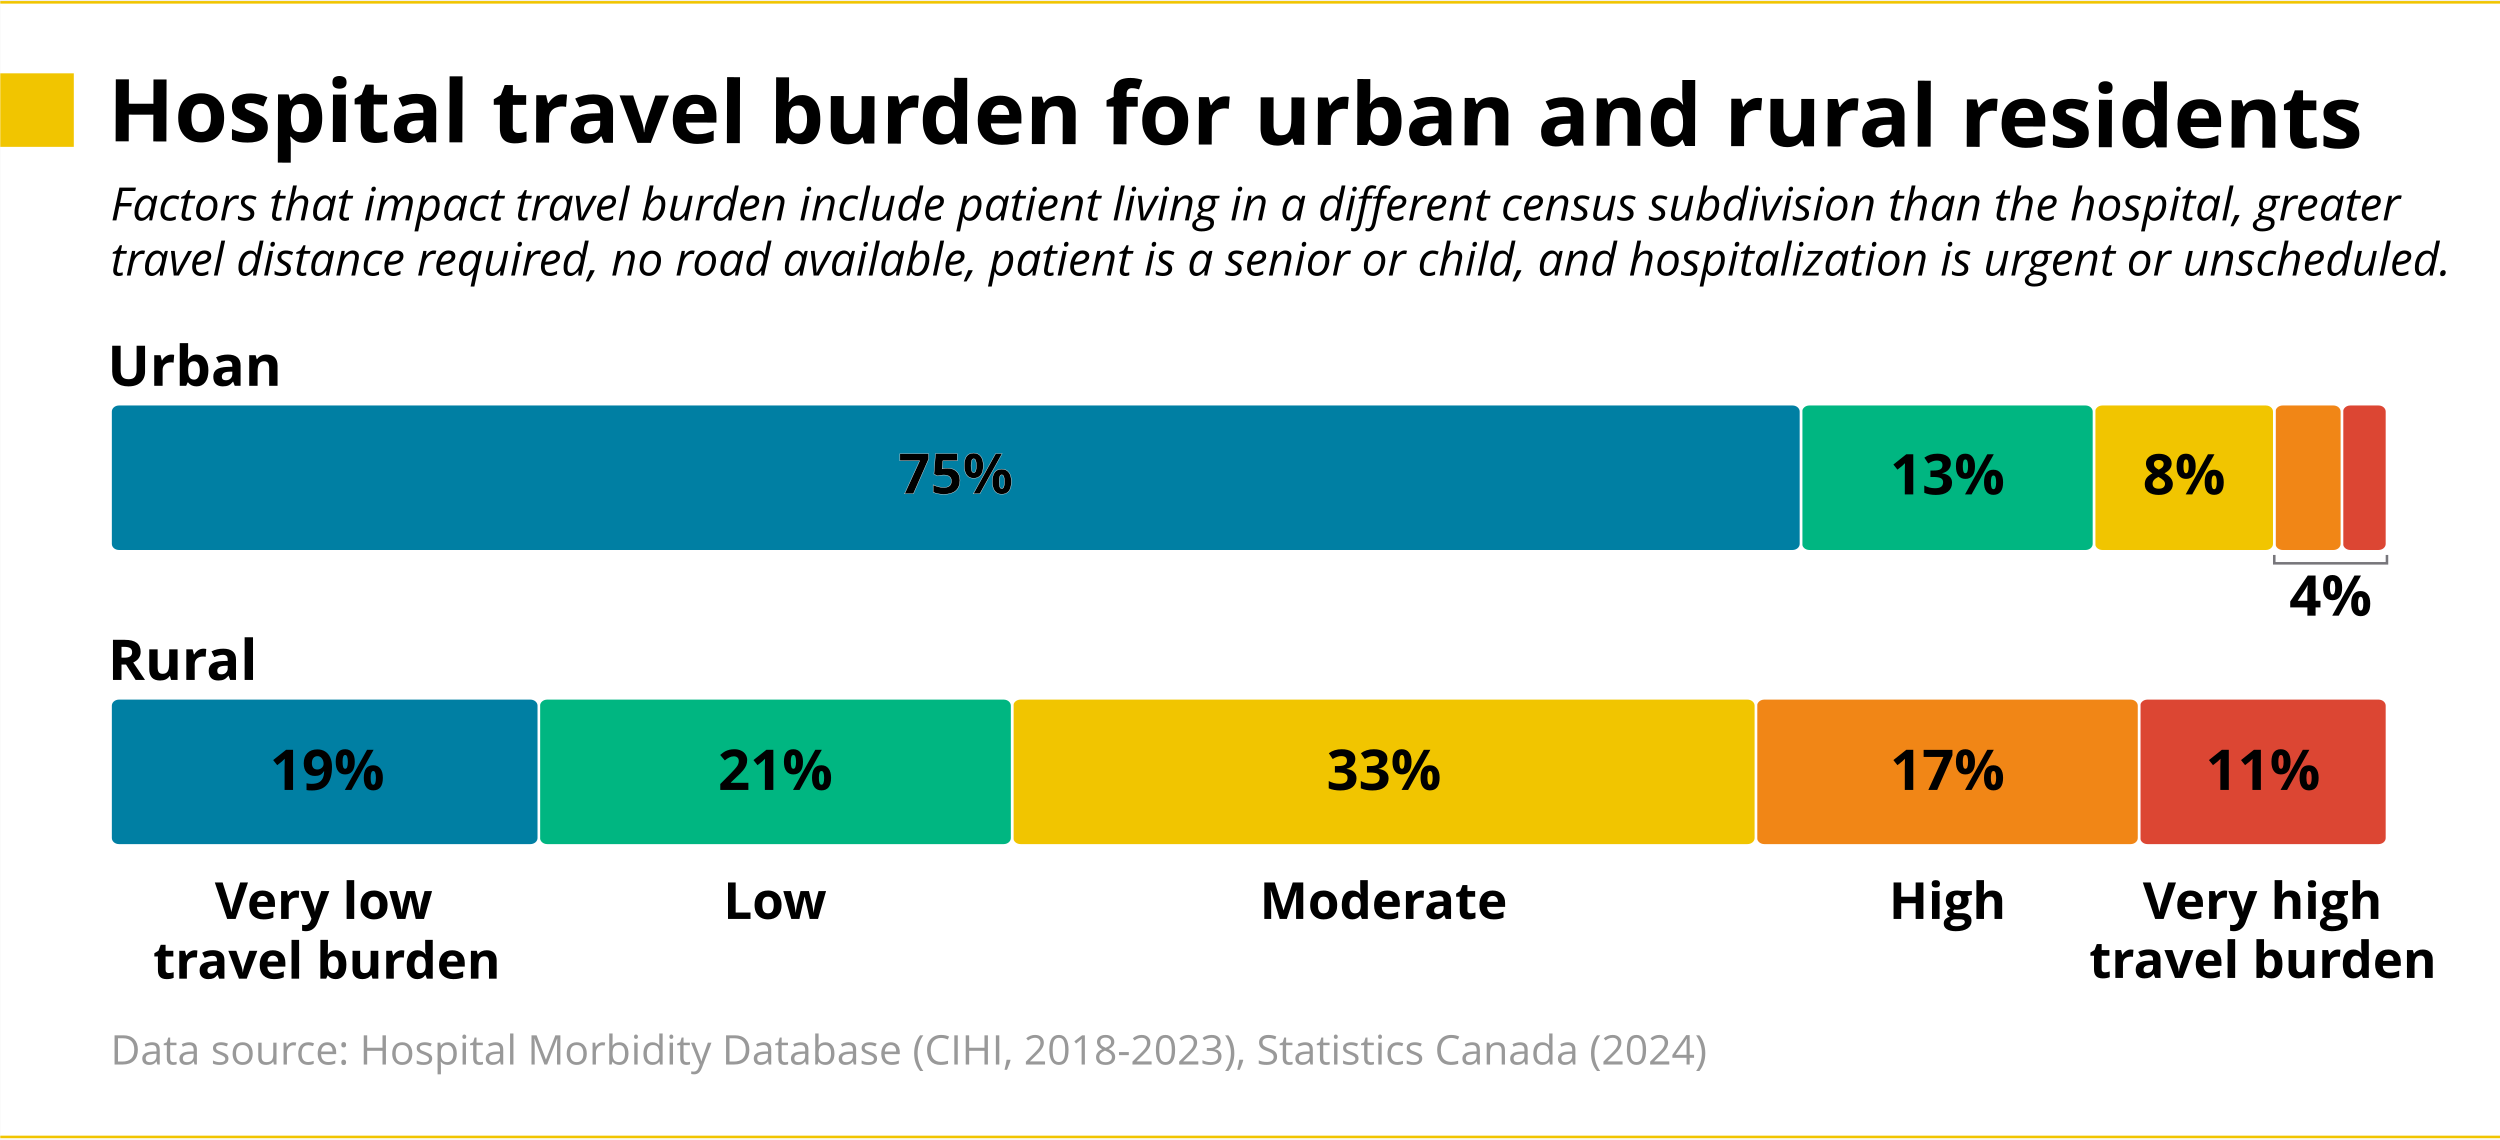
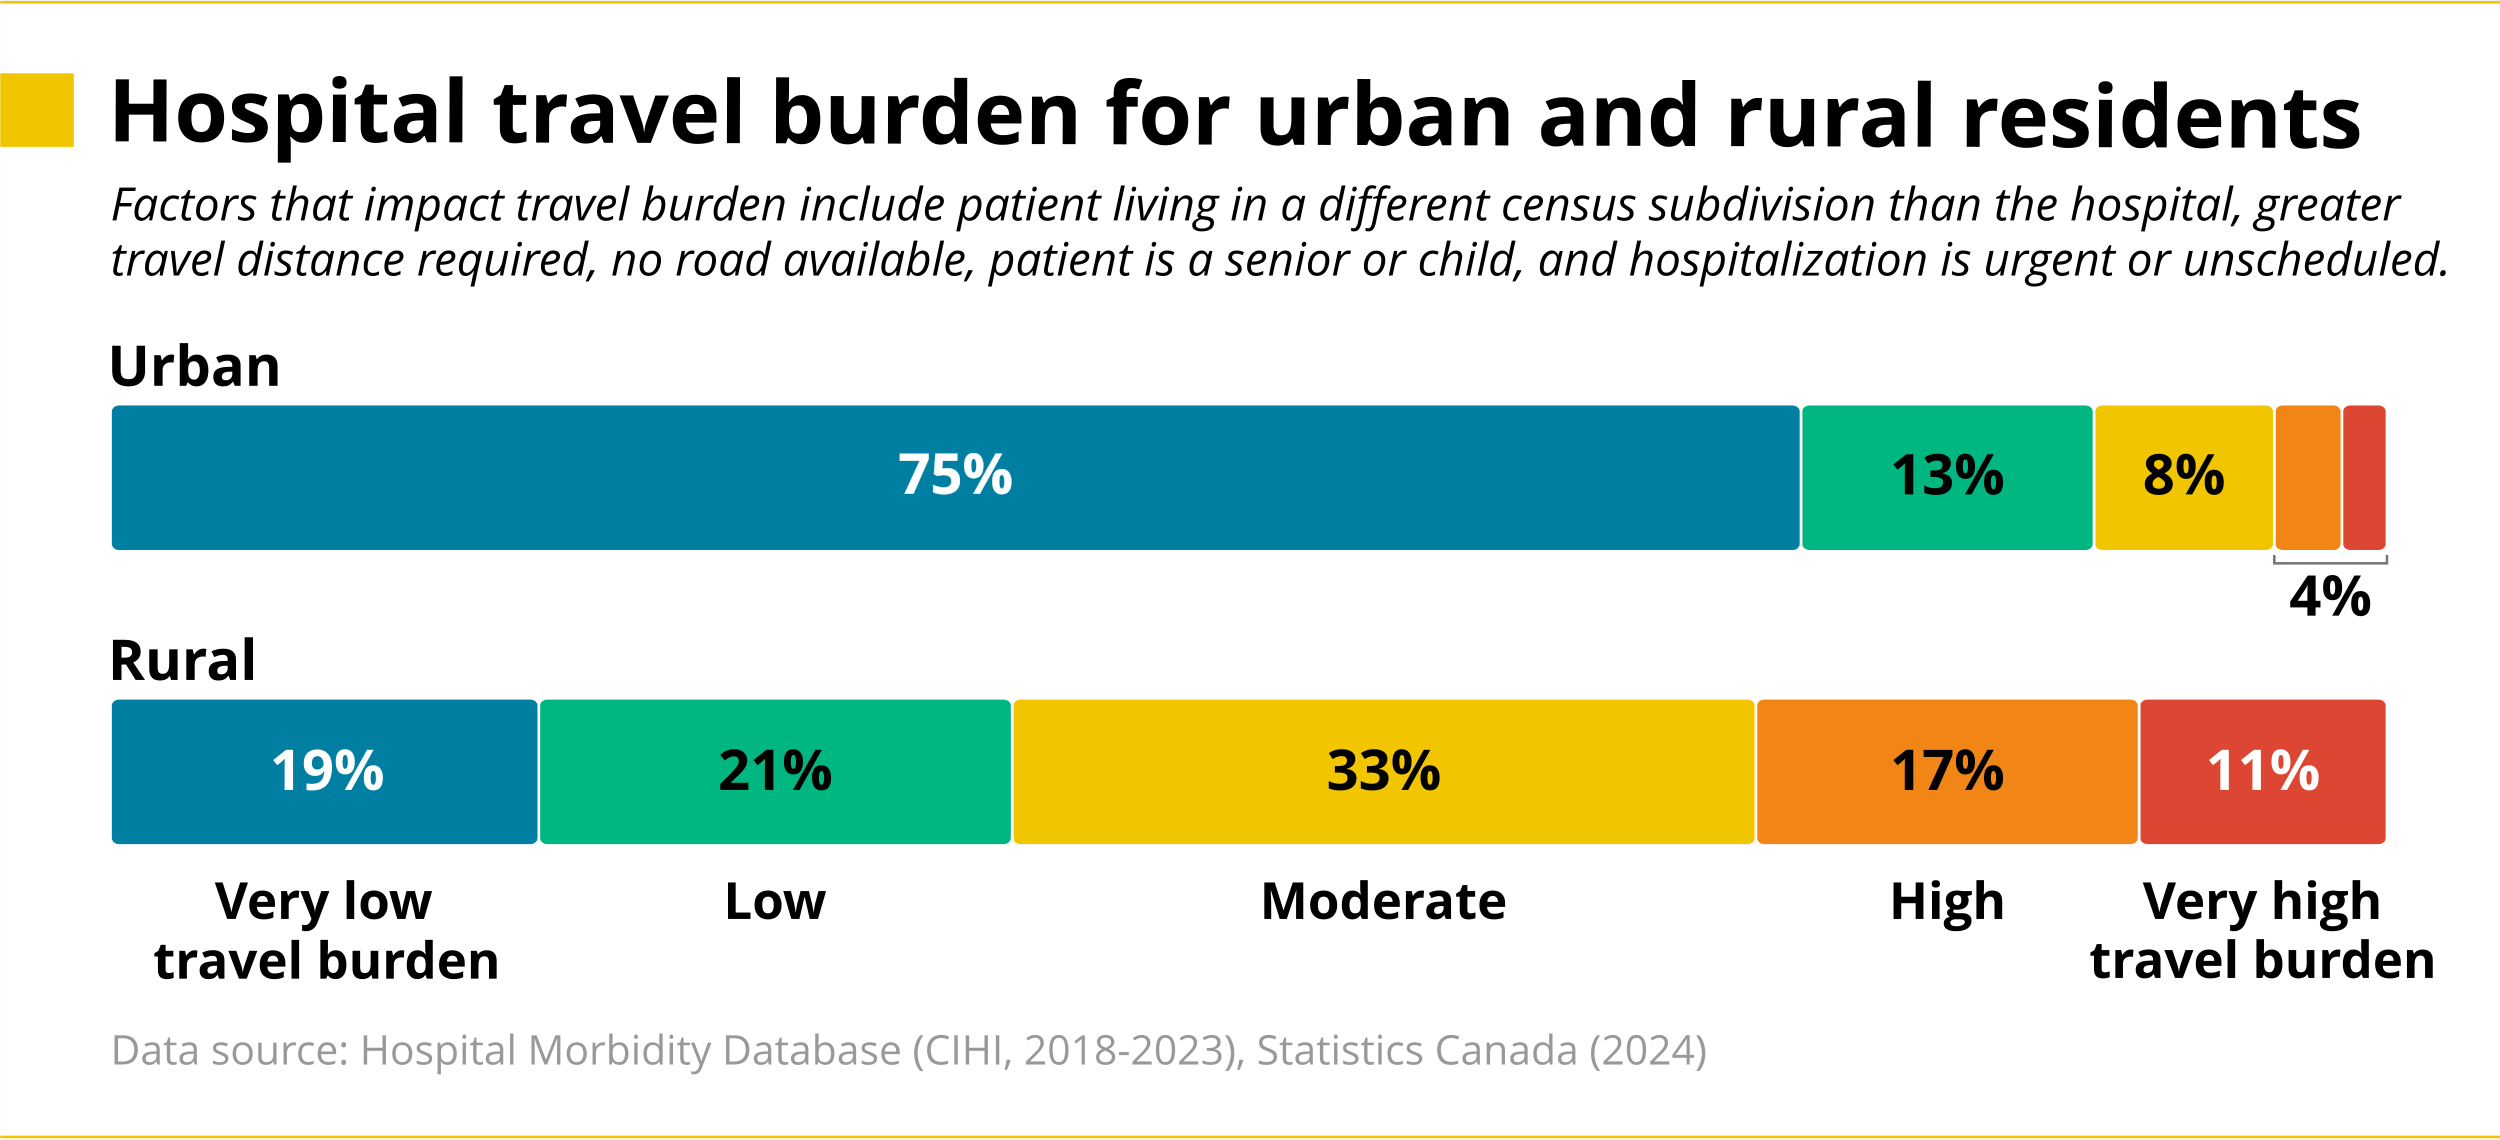
<svg xmlns="http://www.w3.org/2000/svg" id="svg29" width="6.8in" height="3.1in" viewBox="0 0 489.6 223.2" version="1.1">
  <defs id="defs29" />
  <g id="layer1-6" transform="translate(0.05423608,-0.04045567)" style="display:inline">
    <rect id="rect29-1" x="0" y="0.5" width="489.6" height="222.699" fill="#ffffff" />
    <path id="path1-8" d="m 467.409,138.241 v 25.92 c 0,0.795 -0.739,1.44 -1.651,1.44 h -45.251 c -0.912,0 -1.651,-0.645 -1.651,-1.44 v -25.92 c 0,-0.795 0.739,-1.44 1.651,-1.44 h 45.251 c 0.912,0 1.651,0.645 1.651,1.44 z" fill="#ab2069" stroke="#ffffff" stroke-miterlimit="10" stroke-width="0.5" style="fill:#dc4633;fill-opacity:1" />
    <path id="path2-9" d="m 467.409,80.64 v 25.92 c 0,0.795 -0.739,1.44 -1.651,1.44 h -5.526 c -0.912,0 -1.651,-0.645 -1.651,-1.44 V 80.64 c 0,-0.795 0.739,-1.44 1.651,-1.44 h 5.526 c 0.912,0 1.651,0.645 1.651,1.44 z" fill="#ab2069" stroke="#ffffff" stroke-miterlimit="10" stroke-width="0.5" style="fill:#dc4633;fill-opacity:1" />
    <path id="path3-8" d="m 458.581,80.64 v 25.92 c 0,0.795 -0.739,1.44 -1.651,1.44 h -9.94 c -0.912,0 -1.651,-0.645 -1.651,-1.44 V 80.64 c 0,-0.795 0.739,-1.44 1.651,-1.44 h 9.94 c 0.912,0 1.651,0.645 1.651,1.44 z" fill="#dc4732" stroke="#ffffff" stroke-miterlimit="10" stroke-width="0.5" style="fill:#f18616;fill-opacity:1" />
    <path id="path4-4" d="m 418.856,138.241 v 25.92 c 0,0.795 -0.739,1.44 -1.651,1.44 H 345.47 c -0.912,0 -1.651,-0.645 -1.651,-1.44 v -25.92 c 0,-0.795 0.739,-1.44 1.651,-1.44 h 71.735 c 0.912,0 1.651,0.645 1.651,1.44 z" fill="#dc4732" stroke="#ffffff" stroke-miterlimit="10" stroke-width="0.5" style="fill:#f18616;fill-opacity:1" />
    <path id="path5-1" d="m 445.339,80.64 v 25.92 c 0,0.795 -0.739,1.44 -1.651,1.44 h -32.009 c -0.912,0 -1.651,-0.645 -1.651,-1.44 V 80.64 c 0,-0.795 0.739,-1.44 1.651,-1.44 h 32.009 c 0.912,0 1.651,0.645 1.651,1.44 z" fill="#efc419" stroke="#ffffff" stroke-miterlimit="10" stroke-width="0.5" style="fill:#f1c500;fill-opacity:1" />
    <path id="path6-4" d="m 343.818,138.241 v 25.92 c 0,0.795 -0.739,1.44 -1.651,1.44 H 199.809 c -0.912,0 -1.651,-0.645 -1.651,-1.44 v -25.92 c 0,-0.795 0.739,-1.44 1.651,-1.44 h 142.358 c 0.912,0 1.651,0.645 1.651,1.44 z" fill="#efc419" stroke="#ffffff" stroke-miterlimit="10" stroke-width="0.5" style="fill:#f1c500;fill-opacity:1" />
    <path id="path7-3" d="m 410.028,80.64 v 25.92 c 0,0.795 -0.739,1.44 -1.651,1.44 h -54.079 c -0.912,0 -1.651,-0.645 -1.651,-1.44 V 80.64 c 0,-0.795 0.739,-1.44 1.651,-1.44 h 54.079 c 0.912,0 1.651,0.645 1.651,1.44 z" fill="#00a28a" stroke="#ffffff" stroke-miterlimit="10" stroke-width="0.5" style="fill:#00b681;fill-opacity:1" />
    <path id="path8-9" d="m 198.158,138.241 v 25.92 c 0,0.795 -0.739,1.44 -1.651,1.44 h -89.391 c -0.912,0 -1.651,-0.645 -1.651,-1.44 v -25.92 c 0,-0.795 0.739,-1.44 1.651,-1.44 h 89.391 c 0.912,0 1.651,0.645 1.651,1.44 z" fill="#00a28a" stroke="#ffffff" stroke-miterlimit="10" stroke-width="0.5" style="fill:#00b681;fill-opacity:1" />
    <path id="path9-8" d="m 352.646,80.64 v 25.92 c 0,0.795 -0.739,1.44 -1.651,1.44 H 23.251 C 22.339,108 21.6,107.355 21.6,106.56 V 80.64 c 0,-0.795 0.739,-1.44 1.651,-1.44 h 327.744 c 0.912,0 1.651,0.645 1.651,1.44 z" fill="#067fa3" stroke="#ffffff" stroke-miterlimit="10" stroke-width="0.5" style="fill:#007fa3;fill-opacity:1" />
    <path id="path10-8" d="m 105.465,138.241 v 25.92 c 0,0.795 -0.739,1.44 -1.651,1.44 H 23.251 c -0.912,0 -1.651,-0.645 -1.651,-1.44 v -25.92 c 0,-0.795 0.739,-1.44 1.651,-1.44 h 80.563 c 0.912,0 1.651,0.645 1.651,1.44 z" fill="#067fa3" stroke="#ffffff" stroke-miterlimit="10" stroke-width="0.5" style="fill:#007fa3;fill-opacity:1" />
    <path id="path37-0" d="M 0,222.699 H 489.6" fill="none" stroke="#f1c500" stroke-miterlimit="2.25" stroke-width="0.5" />
    <g id="text49-8" isolation="isolate">
      <g id="text10-7" isolation="isolate">
        <text transform="rotate(0.17,-9329.012,7111.786)" font-family="TradeGothicLT-Bold, 'TradeGothic LT Bold'" font-size="17px" font-weight="700" isolation="isolate" id="text1-7">
          <tspan x="0" y="0" id="tspan1-8">Hospital travel burden for urban and rural residents</tspan>
        </text>
      </g>
    </g>
    <g id="text51-3" isolation="isolate">
      <g id="text11-8" isolation="isolate">
        <text transform="translate(21.6,208.515)" fill="#999999" font-family="OpenSans, 'Open Sans'" font-size="8px" isolation="isolate" id="text2-3">
          <tspan x="0" y="0" id="tspan2-7">Data source: Hospital Morbidity Database (CIHI, 2018-2023), Statistics Canada (2024)</tspan>
        </text>
      </g>
    </g>
    <rect id="rect72-1" y="14.4" width="14.4" height="14.4" fill="#f1c500" x="0" />
    <path id="path37-2-0" d="M 0,0.5 H 489.6" fill="none" stroke="#f1c500" stroke-miterlimit="2.25" stroke-width="0.5" />
    <g id="Layer_1-7" data-name="Layer 1">
      <g id="text13-3" isolation="isolate">
        <text transform="translate(21.6,43.2)" font-family="OpenSans-Italic, 'Open Sans'" font-size="9px" font-style="italic" font-variation-settings="'wdth' 100, 'wght' 400" isolation="isolate" id="text3-4">
          <tspan x="0" y="0" id="tspan3-9">Factors that impact travel burden include patient living in a different census subdivision than the hospital, greater</tspan>
        </text>
        <text transform="translate(21.6,54)" font-family="OpenSans-Italic, 'Open Sans'" font-size="9px" font-style="italic" font-variation-settings="'wdth' 100, 'wght' 400" isolation="isolate" id="text4-6">
          <tspan x="0" y="0" id="tspan4-5">travel distance required, no road available, patient is a senior or child, and hospitalization is urgent or unscheduled.</tspan>
        </text>
      </g>
      <g id="text14-1" isolation="isolate">
        <text transform="translate(20.979,75.602)" font-family="OpenSans-Bold, 'Open Sans'" font-size="11px" font-weight="700" isolation="isolate" id="text5-0">
          <tspan x="0" y="0" id="tspan5-9">Urban</tspan>
        </text>
      </g>
      <g id="text15-9" isolation="isolate">
        <text transform="translate(42.014,180.002)" font-family="OpenSans-Bold, 'Open Sans'" font-size="10px" font-weight="700" isolation="isolate" id="text6-6">
          <tspan x="0" y="0" id="tspan6-8">Very low</tspan>
        </text>
        <text font-family="OpenSans-Bold, 'Open Sans'" font-size="10px" font-weight="700" isolation="isolate" id="text6-1-3" x="29.939" y="191.699">
          <tspan x="29.939" y="191.699" id="tspan6-5-4">travel burden</tspan>
        </text>
        <text font-family="OpenSans-Bold, 'Open Sans'" font-size="10px" font-weight="700" isolation="isolate" id="text6-1-7-8" x="409.096" y="191.554">
          <tspan x="409.096" y="191.554" id="tspan6-5-7-4">travel burden</tspan>
        </text>
      </g>
-       <g id="text16-9" isolation="isolate">
-         <text transform="translate(52.789,154.737)" fill="#fff" font-family="OpenSans-Bold, 'Open Sans'" font-size="11px" font-weight="700" isolation="isolate" id="text7-9" style="fill:#000000">
-           <tspan x="0" y="0" id="tspan7-2" style="fill:#000000">19%</tspan>
+       <g id="text16-9" isolation="isolate" style="fill:#ffffff">
+         <text transform="translate(52.789,154.737)" fill="#fff" font-family="OpenSans-Bold, 'Open Sans'" font-size="11px" font-weight="700" isolation="isolate" id="text7-9" style="fill:#ffffff">
+           <tspan x="0" y="0" id="tspan7-2" style="fill:#ffffff">19%</tspan>
        </text>
      </g>
-       <g id="text17-5" isolation="isolate">
-         <text transform="translate(175.879,96.738)" fill="#fff" font-family="OpenSans-Bold, 'Open Sans'" font-size="11px" font-weight="700" isolation="isolate" id="text8-5" style="fill:#000000;stroke:#ffffff;stroke-width:0.072;stroke-dasharray:none">
-           <tspan x="0" y="0" id="tspan8-3" style="fill:#000000;stroke:#ffffff;stroke-width:0.072;stroke-dasharray:none">75%</tspan>
+       <g id="text17-5" isolation="isolate" style="fill:#ffffff">
+         <text transform="translate(175.879,96.738)" fill="#fff" font-family="OpenSans-Bold, 'Open Sans'" font-size="11px" font-weight="700" isolation="isolate" id="text8-5" style="fill:#ffffff;stroke:#ffffff;stroke-width:0.072;stroke-dasharray:none">
+           <tspan x="0" y="0" id="tspan8-3" style="fill:#ffffff;stroke:#ffffff;stroke-width:0.072;stroke-dasharray:none">75%</tspan>
        </text>
      </g>
      <g id="text18-3" isolation="isolate">
        <text transform="translate(140.567,154.737)" fill="#fff" font-family="OpenSans-Bold, 'Open Sans'" font-size="11px" font-weight="700" isolation="isolate" id="text9-3" style="fill:#000000">
          <tspan x="0" y="0" id="tspan9-7" style="fill:#000000">21%</tspan>
        </text>
      </g>
      <g id="text19-4" isolation="isolate">
        <text transform="translate(370.093,96.859)" fill="#fff" font-family="OpenSans-Bold, 'Open Sans'" font-size="11px" font-weight="700" isolation="isolate" id="text12-3" style="fill:#000000">
          <tspan x="0" y="0" id="tspan10-8" style="fill:#000000">13%</tspan>
        </text>
      </g>
      <g id="g20-0" isolation="isolate">
        <text transform="translate(419.584,96.859)" font-family="OpenSans-Bold, 'Open Sans'" font-size="11px" font-weight="700" isolation="isolate" id="text20-8">
          <tspan x="0" y="0" id="tspan12-8">8%</tspan>
        </text>
      </g>
      <g id="g21-0" isolation="isolate">
        <text transform="translate(448.275,120.619)" font-family="OpenSans-Bold, 'Open Sans'" font-size="11px" font-weight="700" isolation="isolate" id="text21-6">
          <tspan x="0" y="0" id="tspan20-8">4%</tspan>
        </text>
      </g>
      <g id="g22-1" isolation="isolate">
        <text transform="translate(259.744,154.737)" font-family="OpenSans-Bold, 'Open Sans'" font-size="11px" font-weight="700" isolation="isolate" id="text22-9">
          <tspan x="0" y="0" id="tspan21-8">33%</tspan>
        </text>
      </g>
      <g id="g23-9" isolation="isolate">
        <text transform="translate(370.092,154.737)" fill="#fff" font-family="OpenSans-Bold, 'Open Sans'" font-size="11px" font-weight="700" isolation="isolate" id="text23-7" style="fill:#000000">
          <tspan x="0" y="0" id="tspan22-2" style="fill:#000000">17%</tspan>
        </text>
      </g>
-       <g id="g24-2" isolation="isolate">
-         <text transform="translate(431.888,154.737)" fill="#fff" font-family="OpenSans-Bold, 'Open Sans'" font-size="11px" font-weight="700" isolation="isolate" id="text24-8" style="fill:#000000">
-           <tspan x="0" y="0" id="tspan23-2" style="fill:#000000">11%</tspan>
+       <g id="g24-2" isolation="isolate" style="fill:#ffffff">
+         <text transform="translate(431.888,154.737)" fill="#fff" font-family="OpenSans-Bold, 'Open Sans'" font-size="11px" font-weight="700" isolation="isolate" id="text24-8" style="fill:#ffffff">
+           <tspan x="0" y="0" id="tspan23-2" style="fill:#ffffff">11%</tspan>
        </text>
      </g>
      <g id="g25-8" isolation="isolate">
        <text transform="translate(141.612,180.001)" font-family="OpenSans-Bold, 'Open Sans'" font-size="10px" font-weight="700" isolation="isolate" id="text25-9">
          <tspan x="0" y="0" id="tspan24-0">Low</tspan>
        </text>
      </g>
      <g id="g26-7" isolation="isolate">
        <text transform="translate(246.645,180.002)" font-family="OpenSans-Bold, 'Open Sans'" font-size="10px" font-weight="700" isolation="isolate" id="text26-8">
          <tspan x="0" y="0" id="tspan25-1">Moderate</tspan>
        </text>
      </g>
      <g id="g27-5" isolation="isolate">
        <text transform="translate(369.874,180.001)" font-family="OpenSans-Bold, 'Open Sans'" font-size="10px" font-weight="700" isolation="isolate" id="text27-8">
          <tspan x="0" y="0" id="tspan26-6">High</tspan>
        </text>
      </g>
      <g id="g28-1" isolation="isolate">
        <text transform="translate(419.592,180.002)" font-family="OpenSans-Bold, 'Open Sans'" font-size="10px" font-weight="700" isolation="isolate" id="text28-2">
          <tspan x="0" y="0" id="tspan27-4">Very high</tspan>
        </text>
      </g>
      <g id="g29-2" isolation="isolate">
        <text transform="translate(21.085,133.203)" font-family="OpenSans-Bold, 'Open Sans'" font-size="11px" font-weight="700" isolation="isolate" id="text29-5">
          <tspan x="0" y="0" id="tspan28-8">Rural</tspan>
        </text>
      </g>
      <polyline id="polyline29-6" points="445.339 108.721 445.339 110.36 467.409 110.36 467.409 108.721" fill="none" stroke="#ab2069" stroke-miterlimit="10" stroke-width="0.5" style="stroke:#77767b" />
    </g>
  </g>
</svg>
